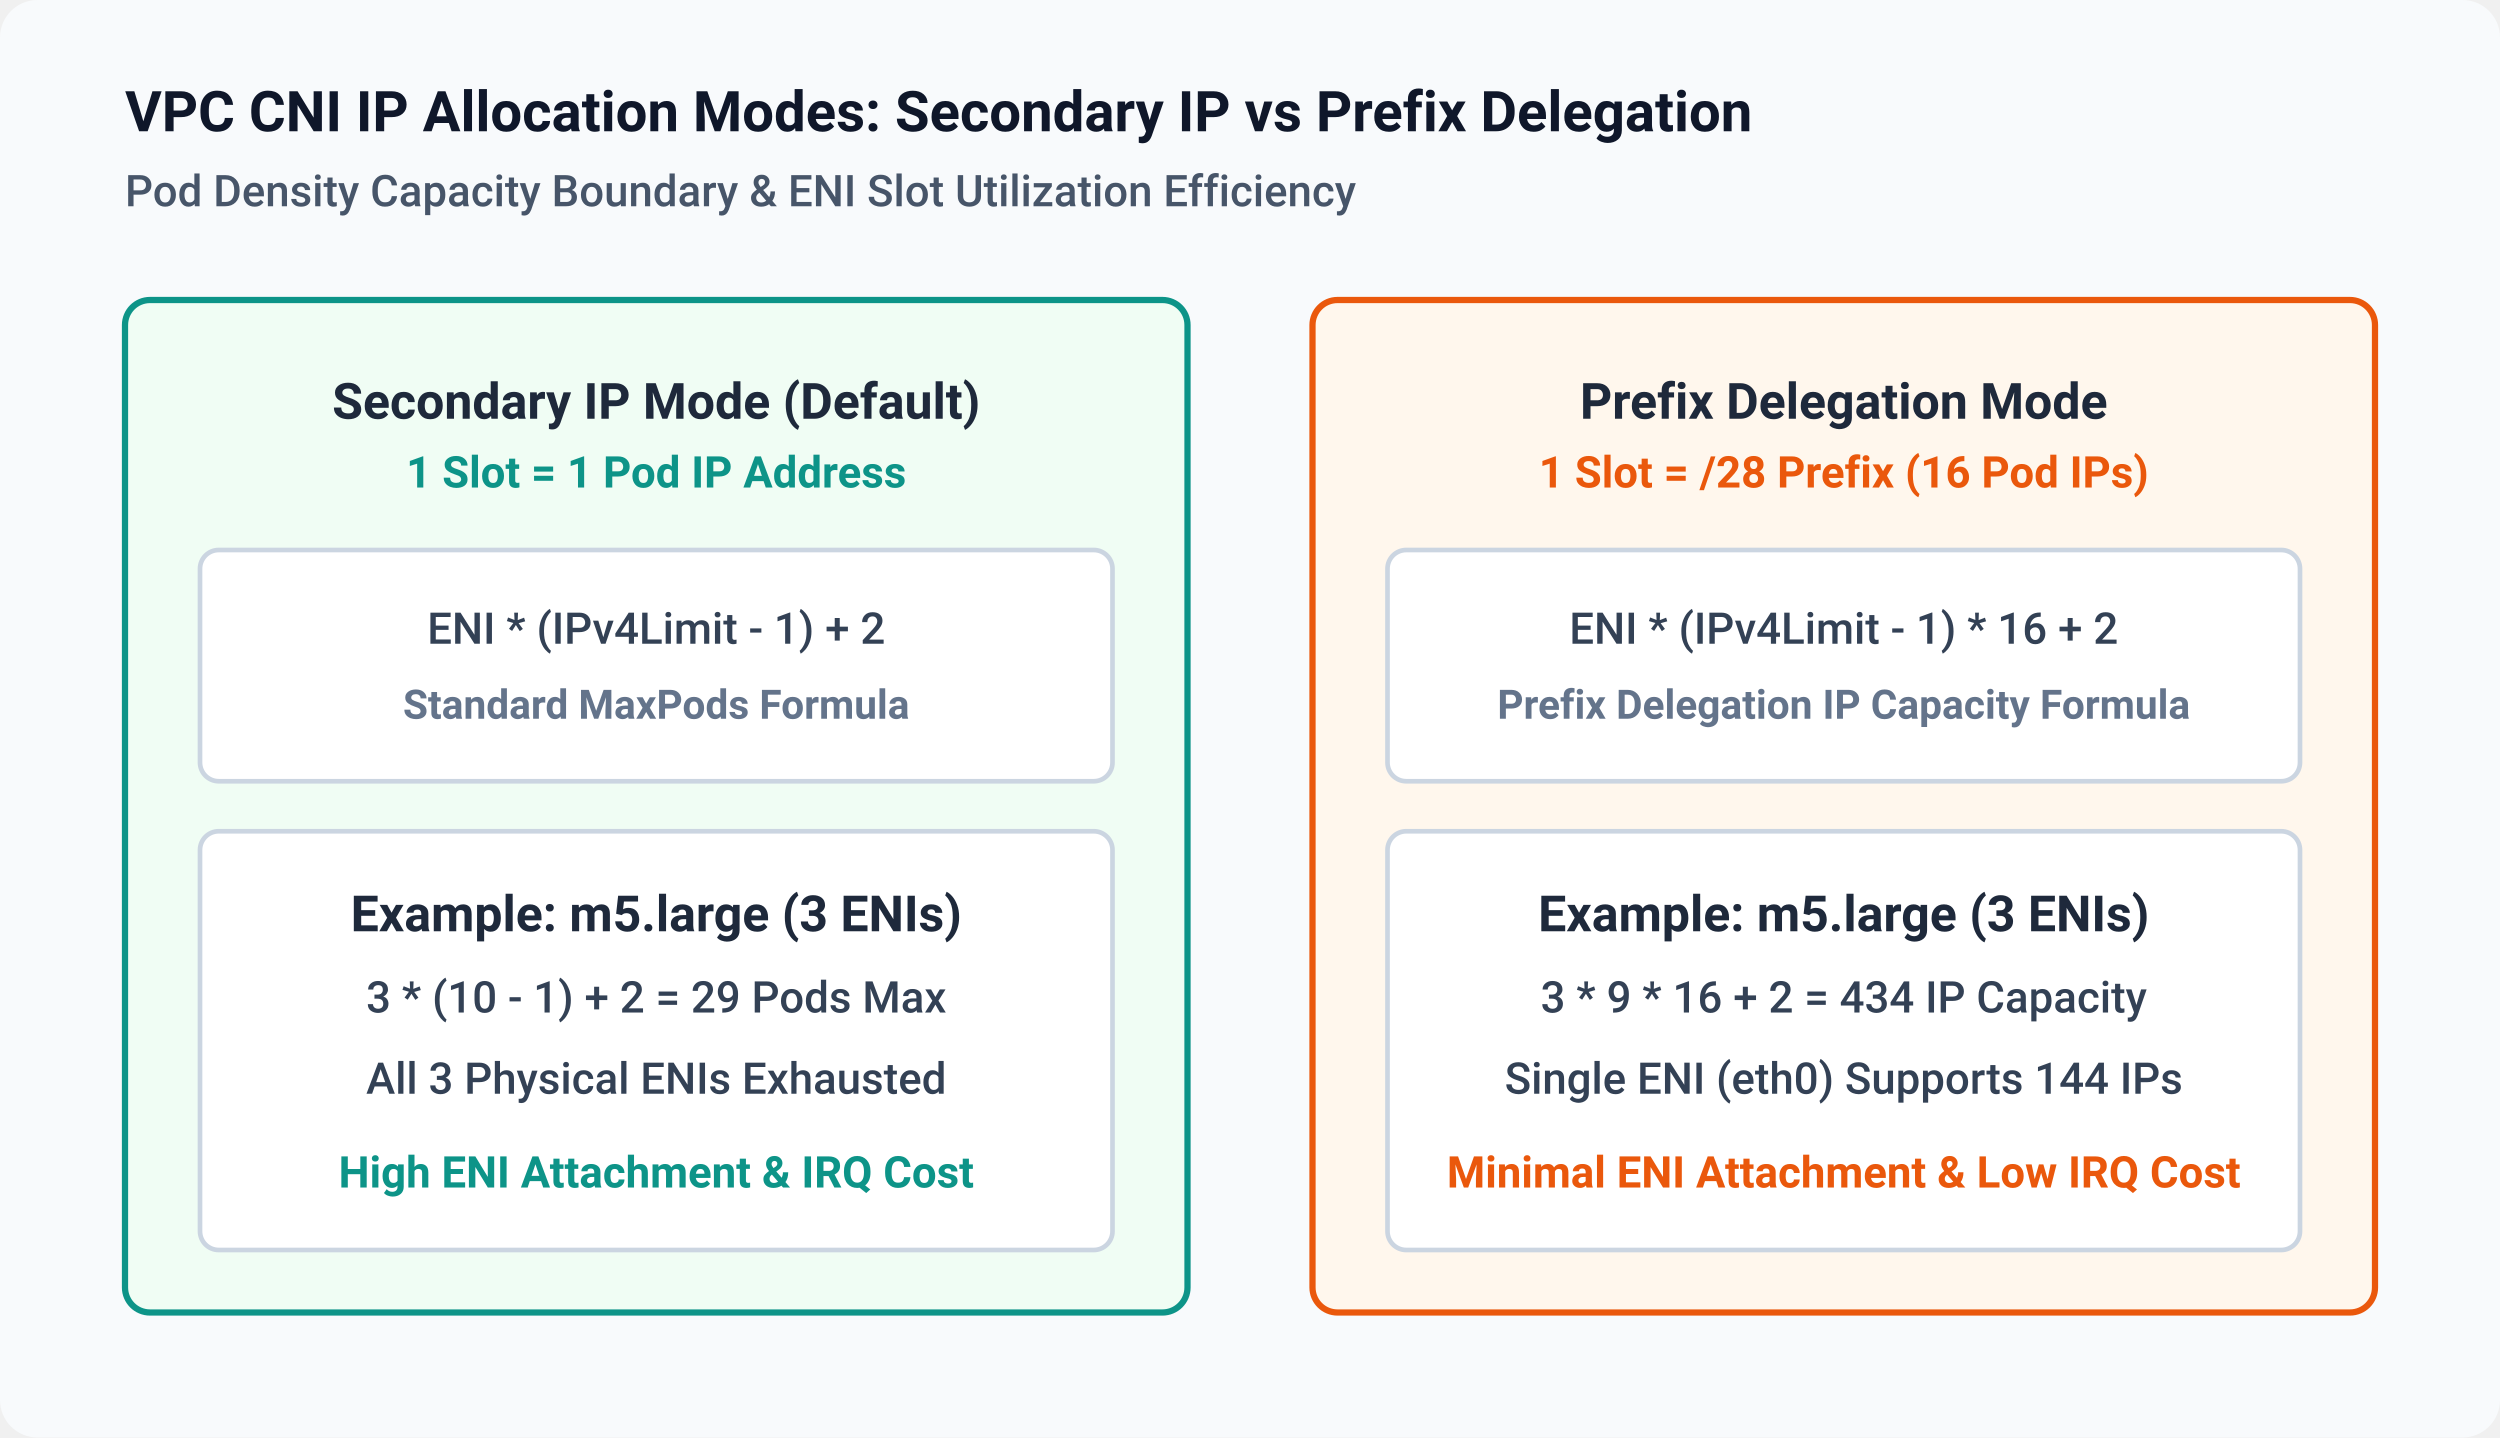
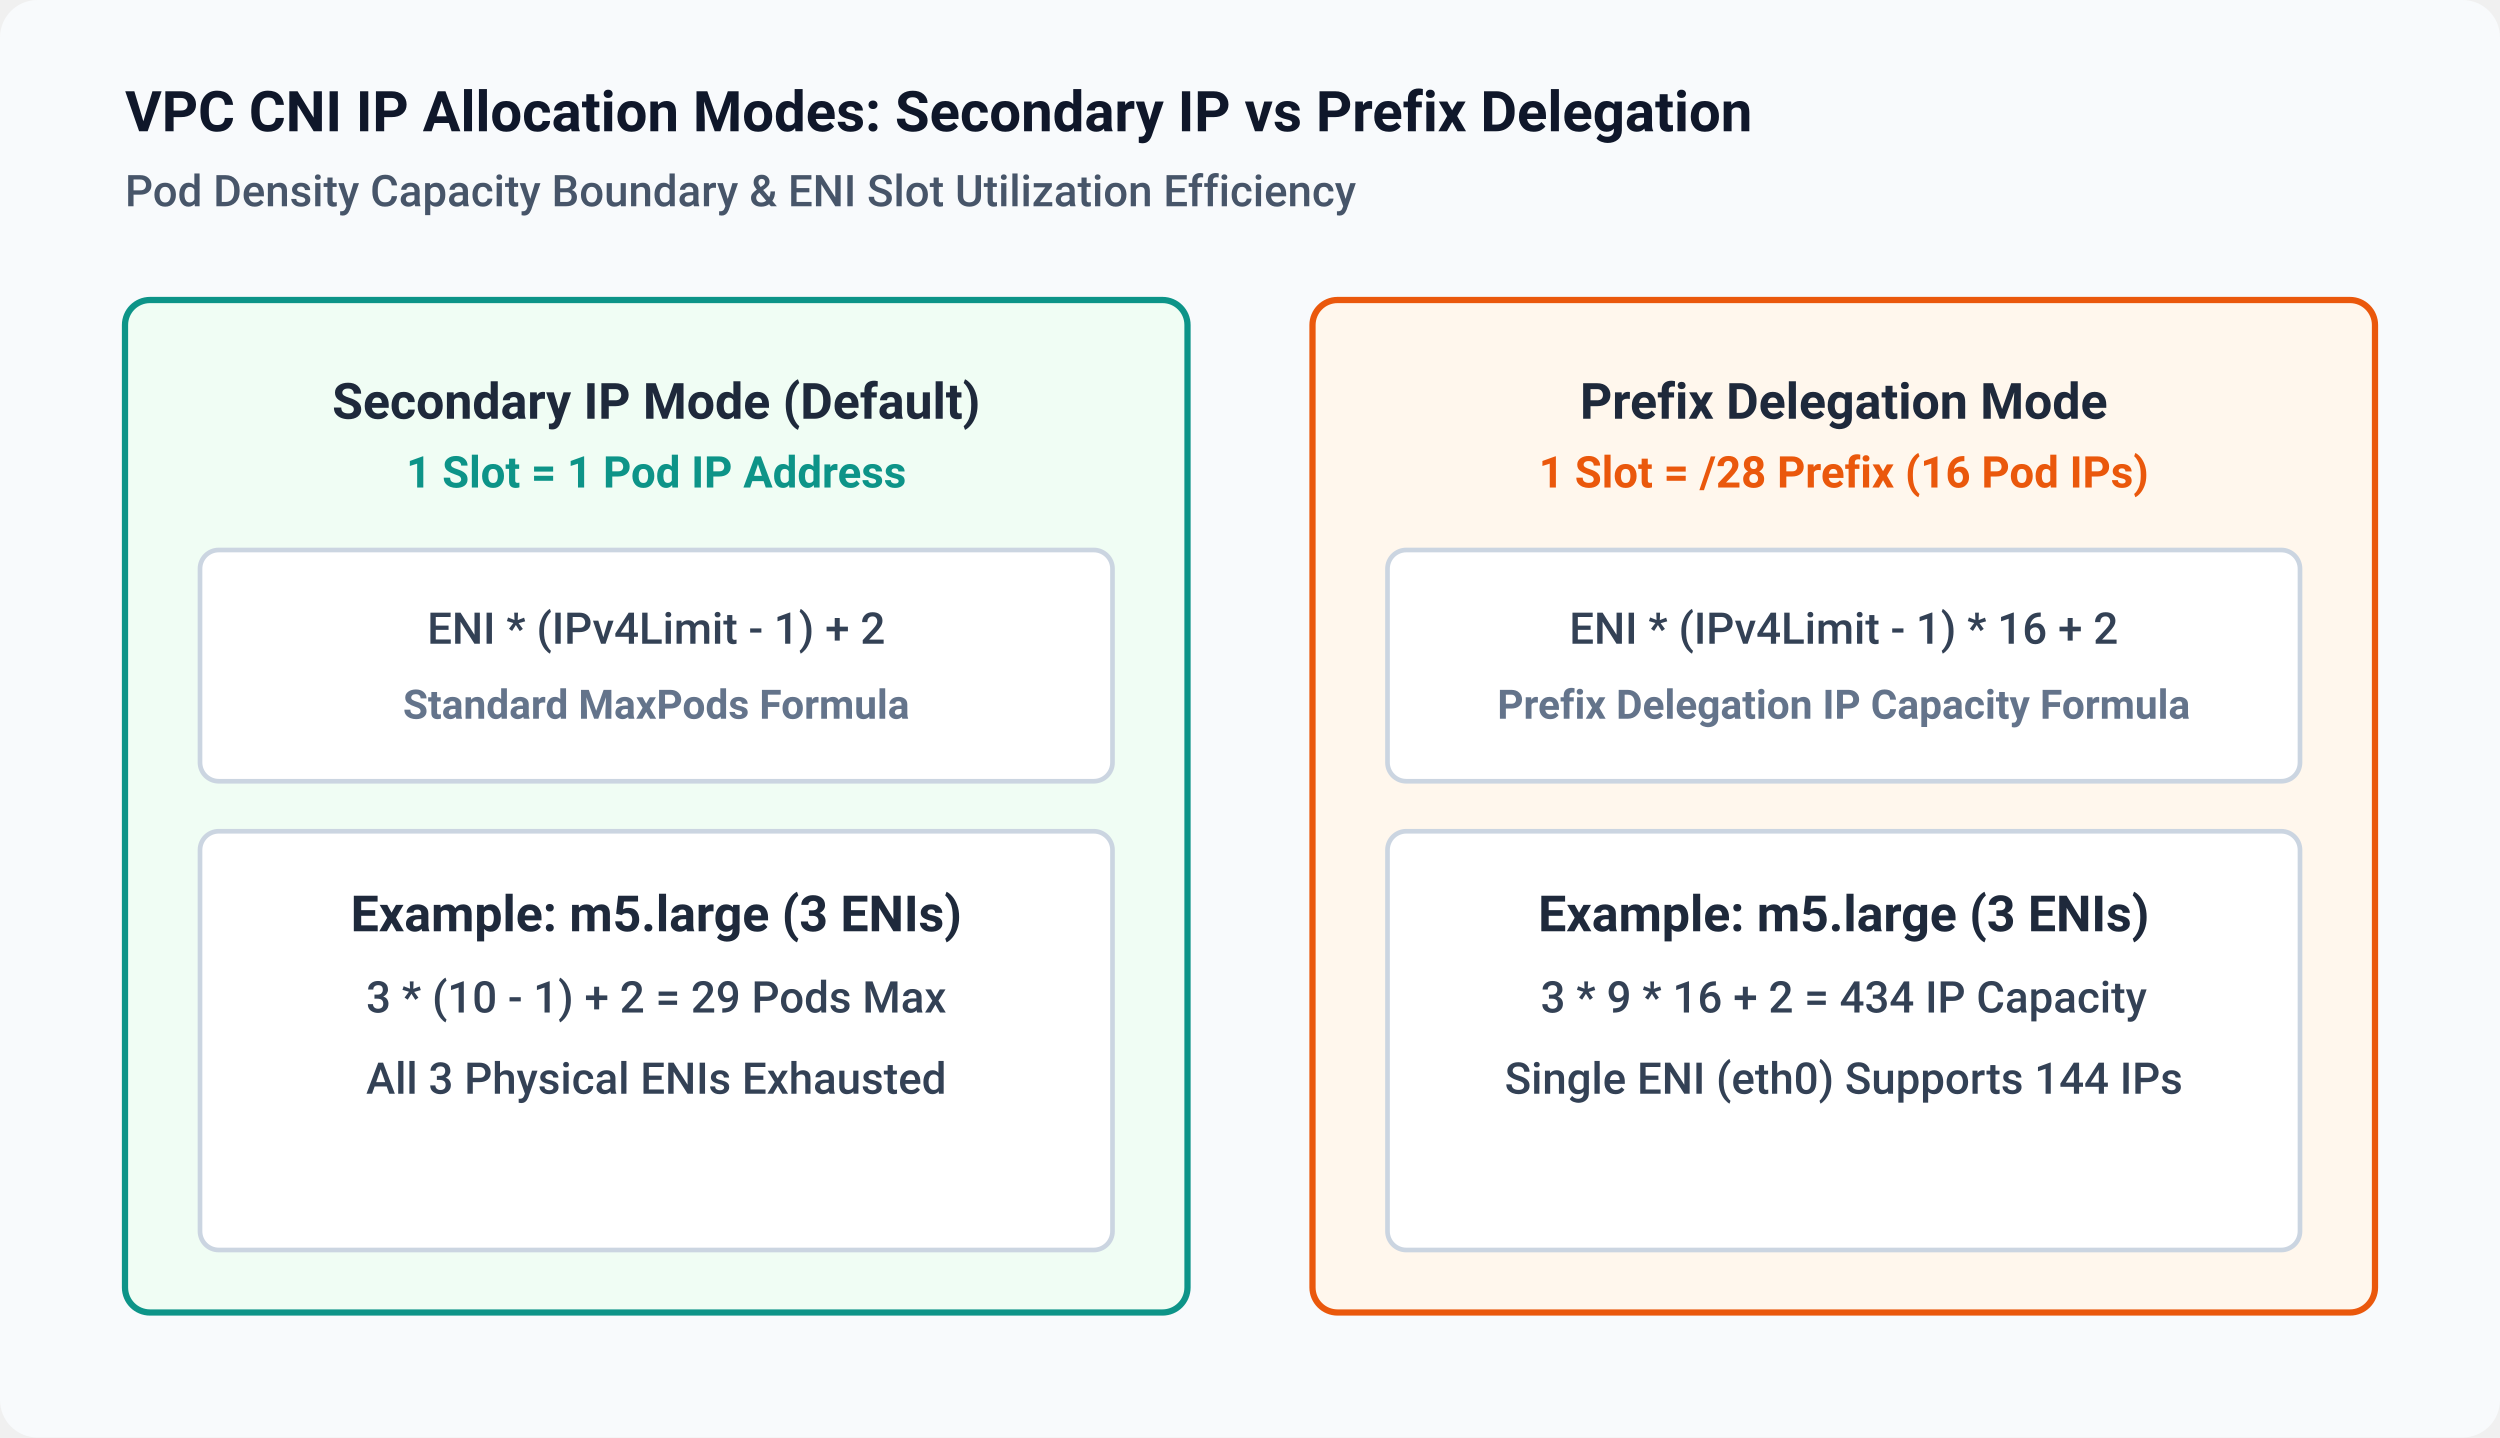
<svg xmlns="http://www.w3.org/2000/svg" viewBox="0 0 800 460" width="100%" height="100%">
  <defs>
    <style>
      .bg { fill: #F8FAFC; }
      .title { font-family: -apple-system, BlinkMacSystemFont, "Segoe UI", Roboto, sans-serif; font-size: 18px; font-weight: 700; fill: #0F172A; }
      .subtitle { font-family: -apple-system, BlinkMacSystemFont, "Segoe UI", Roboto, sans-serif; font-size: 14px; font-weight: 500; fill: #475569; }
      .box-teal { fill: #F0FDF4; stroke: #0D9488; stroke-width: 2; rx: 8; }
      .box-orange { fill: #FFF7ED; stroke: #EA580C; stroke-width: 2; rx: 8; }
      .box-inner { fill: #FFFFFF; stroke: #CBD5E1; stroke-width: 1.5; rx: 6; }
      .txt-header { font-family: -apple-system, BlinkMacSystemFont, "Segoe UI", Roboto, sans-serif; font-size: 16px; font-weight: 700; fill: #1E293B; text-anchor: middle; }
      .txt-sub { font-family: -apple-system, BlinkMacSystemFont, "Segoe UI", Roboto, sans-serif; font-size: 13px; font-weight: 600; fill: #64748B; text-anchor: middle; }
      .txt-body { font-family: -apple-system, BlinkMacSystemFont, "Segoe UI", Roboto, sans-serif; font-size: 14px; font-weight: 500; fill: #334155; text-anchor: middle; }
      .txt-teal { font-family: -apple-system, BlinkMacSystemFont, "Segoe UI", Roboto, sans-serif; font-size: 14px; font-weight: 700; fill: #0D9488; text-anchor: middle; }
      .txt-orange { font-family: -apple-system, BlinkMacSystemFont, "Segoe UI", Roboto, sans-serif; font-size: 14px; font-weight: 700; fill: #EA580C; text-anchor: middle; }
    </style>
  </defs>
  <rect width="800" height="460" class="bg" rx="12" />
  <text x="40" y="42" class="title">VPC CNI IP Allocation Modes: Secondary IP vs Prefix Delegation</text>
  <text x="40" y="66" class="subtitle">Pod Density Capacity Boundary &amp; ENI Slot Utilization Efficiency</text>
  <rect x="40" y="96" width="340" height="324" class="box-teal" />
  <text x="210" y="134" class="txt-header">Secondary IP Mode (Default)</text>
  <text x="210" y="156" class="txt-teal">1 Slot = 1 Pod IP Address</text>
  <rect x="64" y="176" width="292" height="74" class="box-inner" />
  <text x="210" y="206" class="txt-body">ENI * (IPv4Limit - 1) + 2</text>
  <text x="210" y="230" class="txt-sub">Standard MaxPods Formula</text>
  <rect x="64" y="266" width="292" height="134" class="box-inner" />
  <text x="210" y="298" class="txt-header">Example: m5.large (3 ENIs)</text>
  <text x="210" y="324" class="txt-body">3 * (10 - 1) + 2 = 29 Pods Max</text>
  <text x="210" y="350" class="txt-body">All 3 Physical ENIs Exhausted</text>
-   <text x="210" y="380" class="txt-teal">High ENI Attachment &amp; IRQ Cost</text>
  <rect x="420" y="96" width="340" height="324" class="box-orange" />
  <text x="590" y="134" class="txt-header">Prefix Delegation Mode</text>
  <text x="590" y="156" class="txt-orange">1 Slot = /28 Prefix (16 Pod IPs)</text>
  <rect x="444" y="176" width="292" height="74" class="box-inner" />
  <text x="590" y="206" class="txt-body">ENI * (IPv4Limit - 1) * 16 + 2</text>
  <text x="590" y="230" class="txt-sub">Prefix Delegation IP Capacity Formula</text>
  <rect x="444" y="266" width="292" height="134" class="box-inner" />
  <text x="590" y="298" class="txt-header">Example: m5.large (3 ENIs)</text>
  <text x="590" y="324" class="txt-body">3 * 9 * 16 + 2 = 434 IP Capacity</text>
  <text x="590" y="350" class="txt-body">Single ENI (eth0) Supports 144 IPs</text>
-   <text x="590" y="380" class="txt-orange">Minimal ENI Attachment &amp; Low IRQ Cost</text>
</svg>
